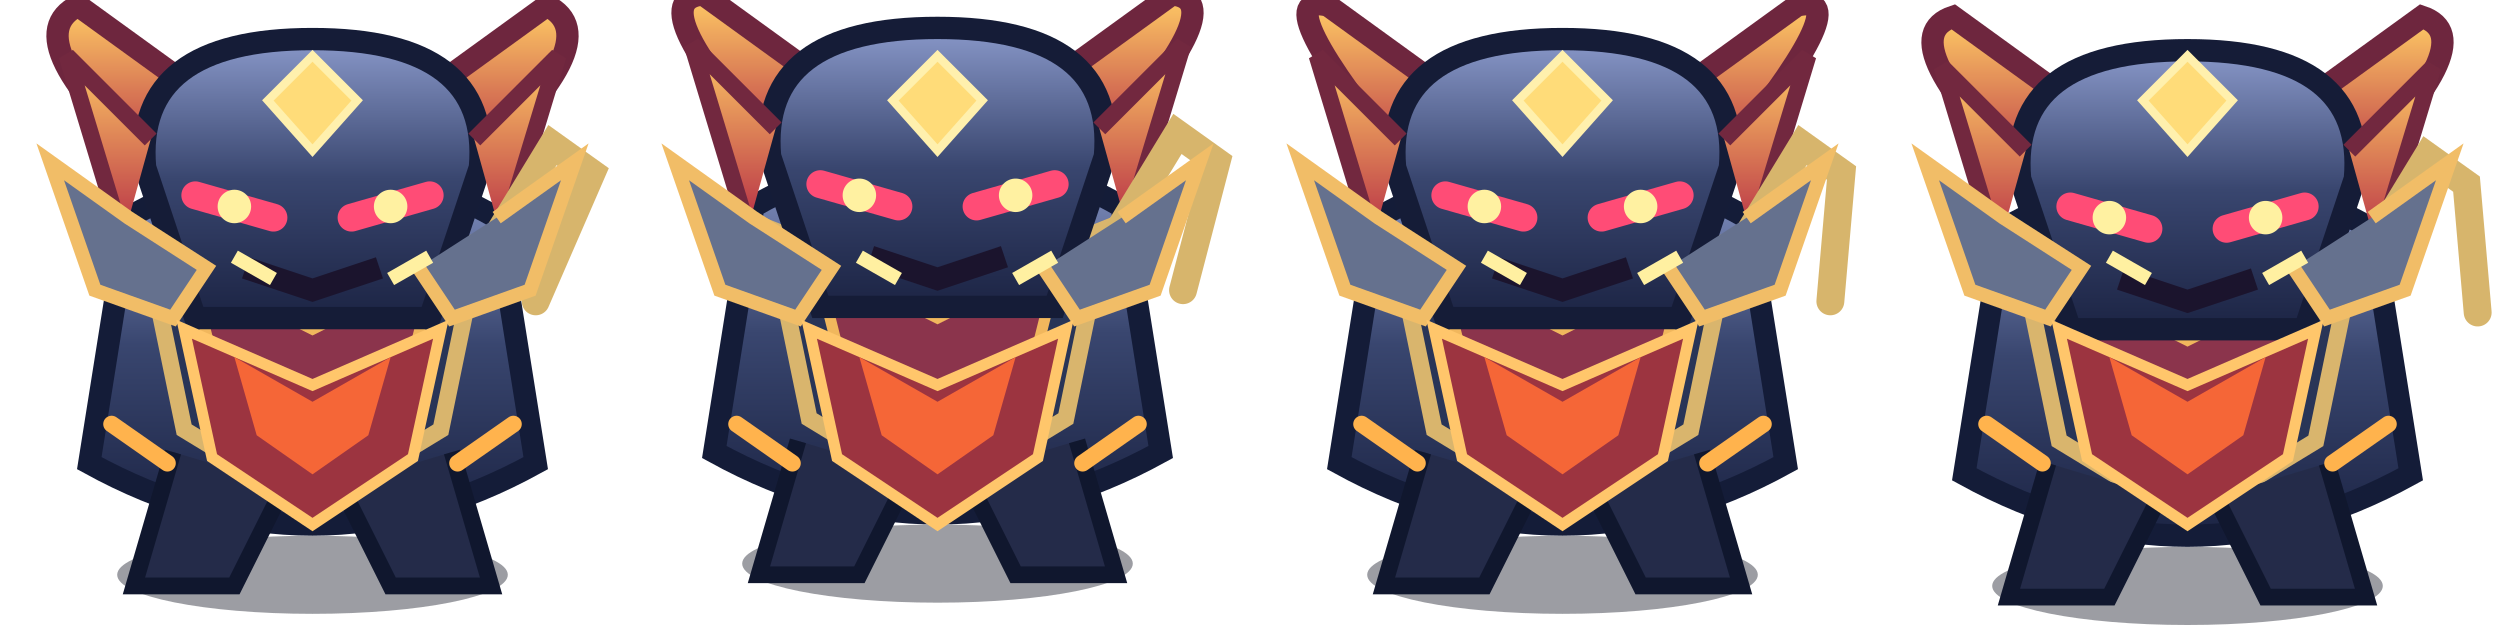
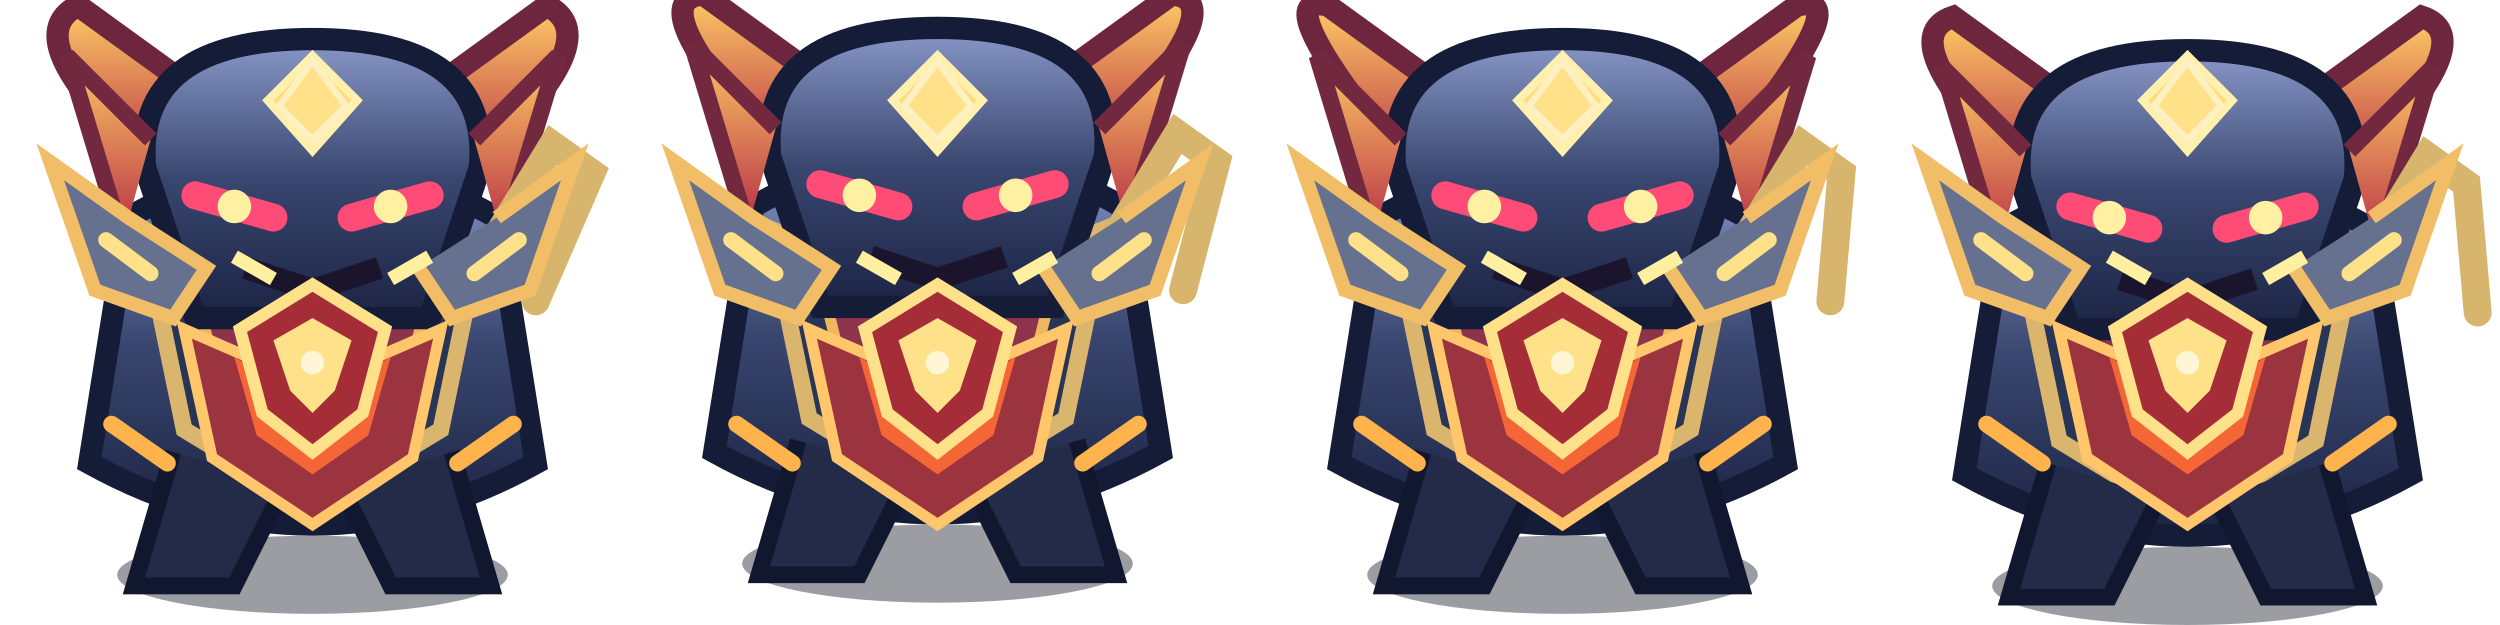
<svg xmlns="http://www.w3.org/2000/svg" viewBox="0 0 448 112">
  <defs>
    <linearGradient id="s" x2="0" y2="1">
      <stop stop-color="#8998c9" />
      <stop offset=".5" stop-color="#39466f" />
      <stop offset="1" stop-color="#1c2444" />
    </linearGradient>
    <linearGradient id="f" x2="0" y2="1">
      <stop stop-color="#ffcc65" />
      <stop offset="1" stop-color="#b52b45" />
    </linearGradient>
  </defs>
  <g transform="translate(0,0)">
    <ellipse cx="56" cy="103" rx="35" ry="7" fill="#080b18" opacity=".4" />
    <path d="M29 31Q2 7 14 1L43 22M83 31Q110 7 98 1L69 22" fill="url(#f)" stroke="#6e263e" stroke-width="4" />
    <path d="M23 39Q56 20 89 39L96 83Q56 105 16 83Z" fill="url(#s)" stroke="#141c38" stroke-width="4" />
    <path d="M26 43 56 55 86 43 79 77 56 91 33 77Z" fill="#293557" stroke="#d9b56d" stroke-width="3" />
    <path d="M34 48 56 59 78 48 72 72 56 83 40 72Z" fill="#8b344c" stroke="#f1b75d" stroke-width="2" />
    <path d="M26 30Q24 7 56 7Q88 7 86 30L77 57 35 57Z" fill="url(#s)" stroke="#151c37" stroke-width="4" />
    <path d="M27 25 12 10 22 43M85 25 100 10 90 43" fill="url(#f)" stroke="#72283f" stroke-width="3" />
    <path d="M35 35 49 39M77 35 63 39" stroke="#ff4c76" stroke-width="5" stroke-linecap="round" />
    <circle cx="42" cy="37" r="3" fill="#fff1a1" />
    <circle cx="70" cy="37" r="3" fill="#fff1a1" />
    <path d="M44 48 56 52 68 48" fill="none" stroke="#1b142d" stroke-width="4" />
    <path d="M31 81 24 105 42 105 51 87M61 87 70 105 88 105 81 81" fill="#242b49" stroke="#10172e" stroke-width="3" />
    <path d="M96 54 106 31 99 26 85 49" fill="none" stroke="#d7b56c" stroke-width="5" stroke-linecap="round" />
  </g>
  <g transform="translate(112,-2)">
    <ellipse cx="56" cy="103" rx="35" ry="7" fill="#080b18" opacity=".4" />
    <path d="M29 31Q2 2 14 1L43 22M83 31Q110 2 98 1L69 22" fill="url(#f)" stroke="#6e263e" stroke-width="4" />
    <path d="M23 39Q56 20 89 39L96 83Q56 105 16 83Z" fill="url(#s)" stroke="#141c38" stroke-width="4" />
    <path d="M26 43 56 55 86 43 79 77 56 91 33 77Z" fill="#293557" stroke="#d9b56d" stroke-width="3" />
    <path d="M34 48 56 59 78 48 72 72 56 83 40 72Z" fill="#8b344c" stroke="#f1b75d" stroke-width="2" />
    <path d="M26 30Q24 7 56 7Q88 7 86 30L77 57 35 57Z" fill="url(#s)" stroke="#151c37" stroke-width="4" />
    <path d="M27 25 12 10 22 43M85 25 100 10 90 43" fill="url(#f)" stroke="#72283f" stroke-width="3" />
    <path d="M35 35 49 39M77 35 63 39" stroke="#ff4c76" stroke-width="5" stroke-linecap="round" />
    <circle cx="42" cy="37" r="3" fill="#fff1a1" />
    <circle cx="70" cy="37" r="3" fill="#fff1a1" />
    <path d="M44 48 56 52 68 48" fill="none" stroke="#1b142d" stroke-width="4" />
    <path d="M31 81 24 105 42 105 51 87M61 87 70 105 88 105 81 81" fill="#242b49" stroke="#10172e" stroke-width="3" />
    <path d="M100 54 106 31 99 26 85 49" fill="none" stroke="#d7b56c" stroke-width="5" stroke-linecap="round" />
  </g>
  <g transform="translate(224,0)">
    <ellipse cx="56" cy="103" rx="35" ry="7" fill="#080b18" opacity=".4" />
    <path d="M29 31Q2 -2 14 1L43 22M83 31Q110 -2 98 1L69 22" fill="url(#f)" stroke="#6e263e" stroke-width="4" />
    <path d="M23 39Q56 20 89 39L96 83Q56 105 16 83Z" fill="url(#s)" stroke="#141c38" stroke-width="4" />
    <path d="M26 43 56 55 86 43 79 77 56 91 33 77Z" fill="#293557" stroke="#d9b56d" stroke-width="3" />
    <path d="M34 48 56 59 78 48 72 72 56 83 40 72Z" fill="#8b344c" stroke="#f1b75d" stroke-width="2" />
    <path d="M26 30Q24 7 56 7Q88 7 86 30L77 57 35 57Z" fill="url(#s)" stroke="#151c37" stroke-width="4" />
    <path d="M27 25 12 10 22 43M85 25 100 10 90 43" fill="url(#f)" stroke="#72283f" stroke-width="3" />
    <path d="M35 35 49 39M77 35 63 39" stroke="#ff4c76" stroke-width="5" stroke-linecap="round" />
    <circle cx="42" cy="37" r="3" fill="#fff1a1" />
    <circle cx="70" cy="37" r="3" fill="#fff1a1" />
    <path d="M44 48 56 52 68 48" fill="none" stroke="#1b142d" stroke-width="4" />
    <path d="M31 81 24 105 42 105 51 87M61 87 70 105 88 105 81 81" fill="#242b49" stroke="#10172e" stroke-width="3" />
    <path d="M104 54 106 31 99 26 85 49" fill="none" stroke="#d7b56c" stroke-width="5" stroke-linecap="round" />
  </g>
  <g transform="translate(336,2)">
    <ellipse cx="56" cy="103" rx="35" ry="7" fill="#080b18" opacity=".4" />
    <path d="M29 31Q2 5 14 1L43 22M83 31Q110 5 98 1L69 22" fill="url(#f)" stroke="#6e263e" stroke-width="4" />
    <path d="M23 39Q56 20 89 39L96 83Q56 105 16 83Z" fill="url(#s)" stroke="#141c38" stroke-width="4" />
    <path d="M26 43 56 55 86 43 79 77 56 91 33 77Z" fill="#293557" stroke="#d9b56d" stroke-width="3" />
    <path d="M34 48 56 59 78 48 72 72 56 83 40 72Z" fill="#8b344c" stroke="#f1b75d" stroke-width="2" />
    <path d="M26 30Q24 7 56 7Q88 7 86 30L77 57 35 57Z" fill="url(#s)" stroke="#151c37" stroke-width="4" />
    <path d="M27 25 12 10 22 43M85 25 100 10 90 43" fill="url(#f)" stroke="#72283f" stroke-width="3" />
    <path d="M35 35 49 39M77 35 63 39" stroke="#ff4c76" stroke-width="5" stroke-linecap="round" />
    <circle cx="42" cy="37" r="3" fill="#fff1a1" />
    <circle cx="70" cy="37" r="3" fill="#fff1a1" />
    <path d="M44 48 56 52 68 48" fill="none" stroke="#1b142d" stroke-width="4" />
    <path d="M31 81 24 105 42 105 51 87M61 87 70 105 88 105 81 81" fill="#242b49" stroke="#10172e" stroke-width="3" />
    <path d="M108 54 106 31 99 26 85 49" fill="none" stroke="#d7b56c" stroke-width="5" stroke-linecap="round" />
  </g>
  <g transform="translate(0,0)">
    <path d="M23 39 9 29 17 52 31 57 37 48ZM89 39 103 29 95 52 81 57 75 48" fill="#65718e" stroke="#f1bd67" stroke-width="2.5" />
    <path d="M33 59 56 69 79 59 74 82 56 94 38 82Z" fill="#9c3440" stroke="#ffc66b" stroke-width="2" />
    <path d="M42 64 56 72 70 64 66 78 56 85 46 78Z" fill="#ff6b36" opacity=".9" />
    <path d="M48 18 56 10 64 18 56 27Z" fill="#ffdc79" stroke="#fff0ad" stroke-width="1.5" />
    <path d="M20 76 30 83M92 76 82 83" stroke="#ffb34d" stroke-width="3" stroke-linecap="round" />
    <path d="M42 46 49 50M70 50 77 46" stroke="#fff0a1" stroke-width="2.5" />
  </g>
  <g transform="translate(112,0)">
    <path d="M23 39 9 29 17 52 31 57 37 48ZM89 39 103 29 95 52 81 57 75 48" fill="#65718e" stroke="#f1bd67" stroke-width="2.5" />
    <path d="M33 59 56 69 79 59 74 82 56 94 38 82Z" fill="#9c3440" stroke="#ffc66b" stroke-width="2" />
    <path d="M42 64 56 72 70 64 66 78 56 85 46 78Z" fill="#ff6b36" opacity=".9" />
    <path d="M48 18 56 10 64 18 56 27Z" fill="#ffdc79" stroke="#fff0ad" stroke-width="1.5" />
    <path d="M20 76 30 83M92 76 82 83" stroke="#ffb34d" stroke-width="3" stroke-linecap="round" />
    <path d="M42 46 49 50M70 50 77 46" stroke="#fff0a1" stroke-width="2.5" />
  </g>
  <g transform="translate(224,0)">
    <path d="M23 39 9 29 17 52 31 57 37 48ZM89 39 103 29 95 52 81 57 75 48" fill="#65718e" stroke="#f1bd67" stroke-width="2.5" />
    <path d="M33 59 56 69 79 59 74 82 56 94 38 82Z" fill="#9c3440" stroke="#ffc66b" stroke-width="2" />
    <path d="M42 64 56 72 70 64 66 78 56 85 46 78Z" fill="#ff6b36" opacity=".9" />
    <path d="M48 18 56 10 64 18 56 27Z" fill="#ffdc79" stroke="#fff0ad" stroke-width="1.5" />
    <path d="M20 76 30 83M92 76 82 83" stroke="#ffb34d" stroke-width="3" stroke-linecap="round" />
    <path d="M42 46 49 50M70 50 77 46" stroke="#fff0a1" stroke-width="2.5" />
  </g>
  <g transform="translate(336,0)">
    <path d="M23 39 9 29 17 52 31 57 37 48ZM89 39 103 29 95 52 81 57 75 48" fill="#65718e" stroke="#f1bd67" stroke-width="2.5" />
    <path d="M33 59 56 69 79 59 74 82 56 94 38 82Z" fill="#9c3440" stroke="#ffc66b" stroke-width="2" />
    <path d="M42 64 56 72 70 64 66 78 56 85 46 78Z" fill="#ff6b36" opacity=".9" />
    <path d="M48 18 56 10 64 18 56 27Z" fill="#ffdc79" stroke="#fff0ad" stroke-width="1.5" />
    <path d="M20 76 30 83M92 76 82 83" stroke="#ffb34d" stroke-width="3" stroke-linecap="round" />
    <path d="M42 46 49 50M70 50 77 46" stroke="#fff0a1" stroke-width="2.5" />
  </g>
+   <g transform="translate(0,0)" opacity="1">
+     <path d="M43 59 56 51 69 59 65 74 56 81 47 74Z" fill="#a52d38" stroke="#ffe18a" stroke-width="2.2" />
+     <path d="M49 61 56 57 63 61 60 70 56 74 52 70Z" fill="#ffe18a" />
+     <path d="M50 19 56 11 62 19 56 25Z" fill="#ffe18a" stroke="#fff0c2" stroke-width="1.2" />
+     <path d="M27 49 19 43M85 49 93 43" stroke="#ffe18a" stroke-width="2.8" stroke-linecap="round" />
+     <circle cx="56" cy="65" r="2.1" fill="#fff6d5" />
+   </g>
+   <g transform="translate(112,0)" opacity="1">
+     <path d="M43 59 56 51 69 59 65 74 56 81 47 74Z" fill="#a52d38" stroke="#ffe18a" stroke-width="2.2" />
+     <path d="M49 61 56 57 63 61 60 70 56 74 52 70Z" fill="#ffe18a" />
+     <path d="M50 19 56 11 62 19 56 25Z" fill="#ffe18a" stroke="#fff0c2" stroke-width="1.2" />
+     <path d="M27 49 19 43M85 49 93 43" stroke="#ffe18a" stroke-width="2.8" stroke-linecap="round" />
+     <circle cx="56" cy="65" r="2.1" fill="#fff6d5" />
+   </g>
+   <g transform="translate(224,0)" opacity="1">
+     <path d="M43 59 56 51 69 59 65 74 56 81 47 74Z" fill="#a52d38" stroke="#ffe18a" stroke-width="2.2" />
+     <path d="M49 61 56 57 63 61 60 70 56 74 52 70Z" fill="#ffe18a" />
+     <path d="M50 19 56 11 62 19 56 25Z" fill="#ffe18a" stroke="#fff0c2" stroke-width="1.2" />
+     <path d="M27 49 19 43M85 49 93 43" stroke="#ffe18a" stroke-width="2.8" stroke-linecap="round" />
+     <circle cx="56" cy="65" r="2.1" fill="#fff6d5" />
+   </g>
+   <g transform="translate(336,0)" opacity="1">
+     <path d="M43 59 56 51 69 59 65 74 56 81 47 74Z" fill="#a52d38" stroke="#ffe18a" stroke-width="2.2" />
+     <path d="M49 61 56 57 63 61 60 70 56 74 52 70Z" fill="#ffe18a" />
+     <path d="M50 19 56 11 62 19 56 25Z" fill="#ffe18a" stroke="#fff0c2" stroke-width="1.2" />
+     <path d="M27 49 19 43M85 49 93 43" stroke="#ffe18a" stroke-width="2.8" stroke-linecap="round" />
+     <circle cx="56" cy="65" r="2.1" fill="#fff6d5" />
+   </g>
</svg>
